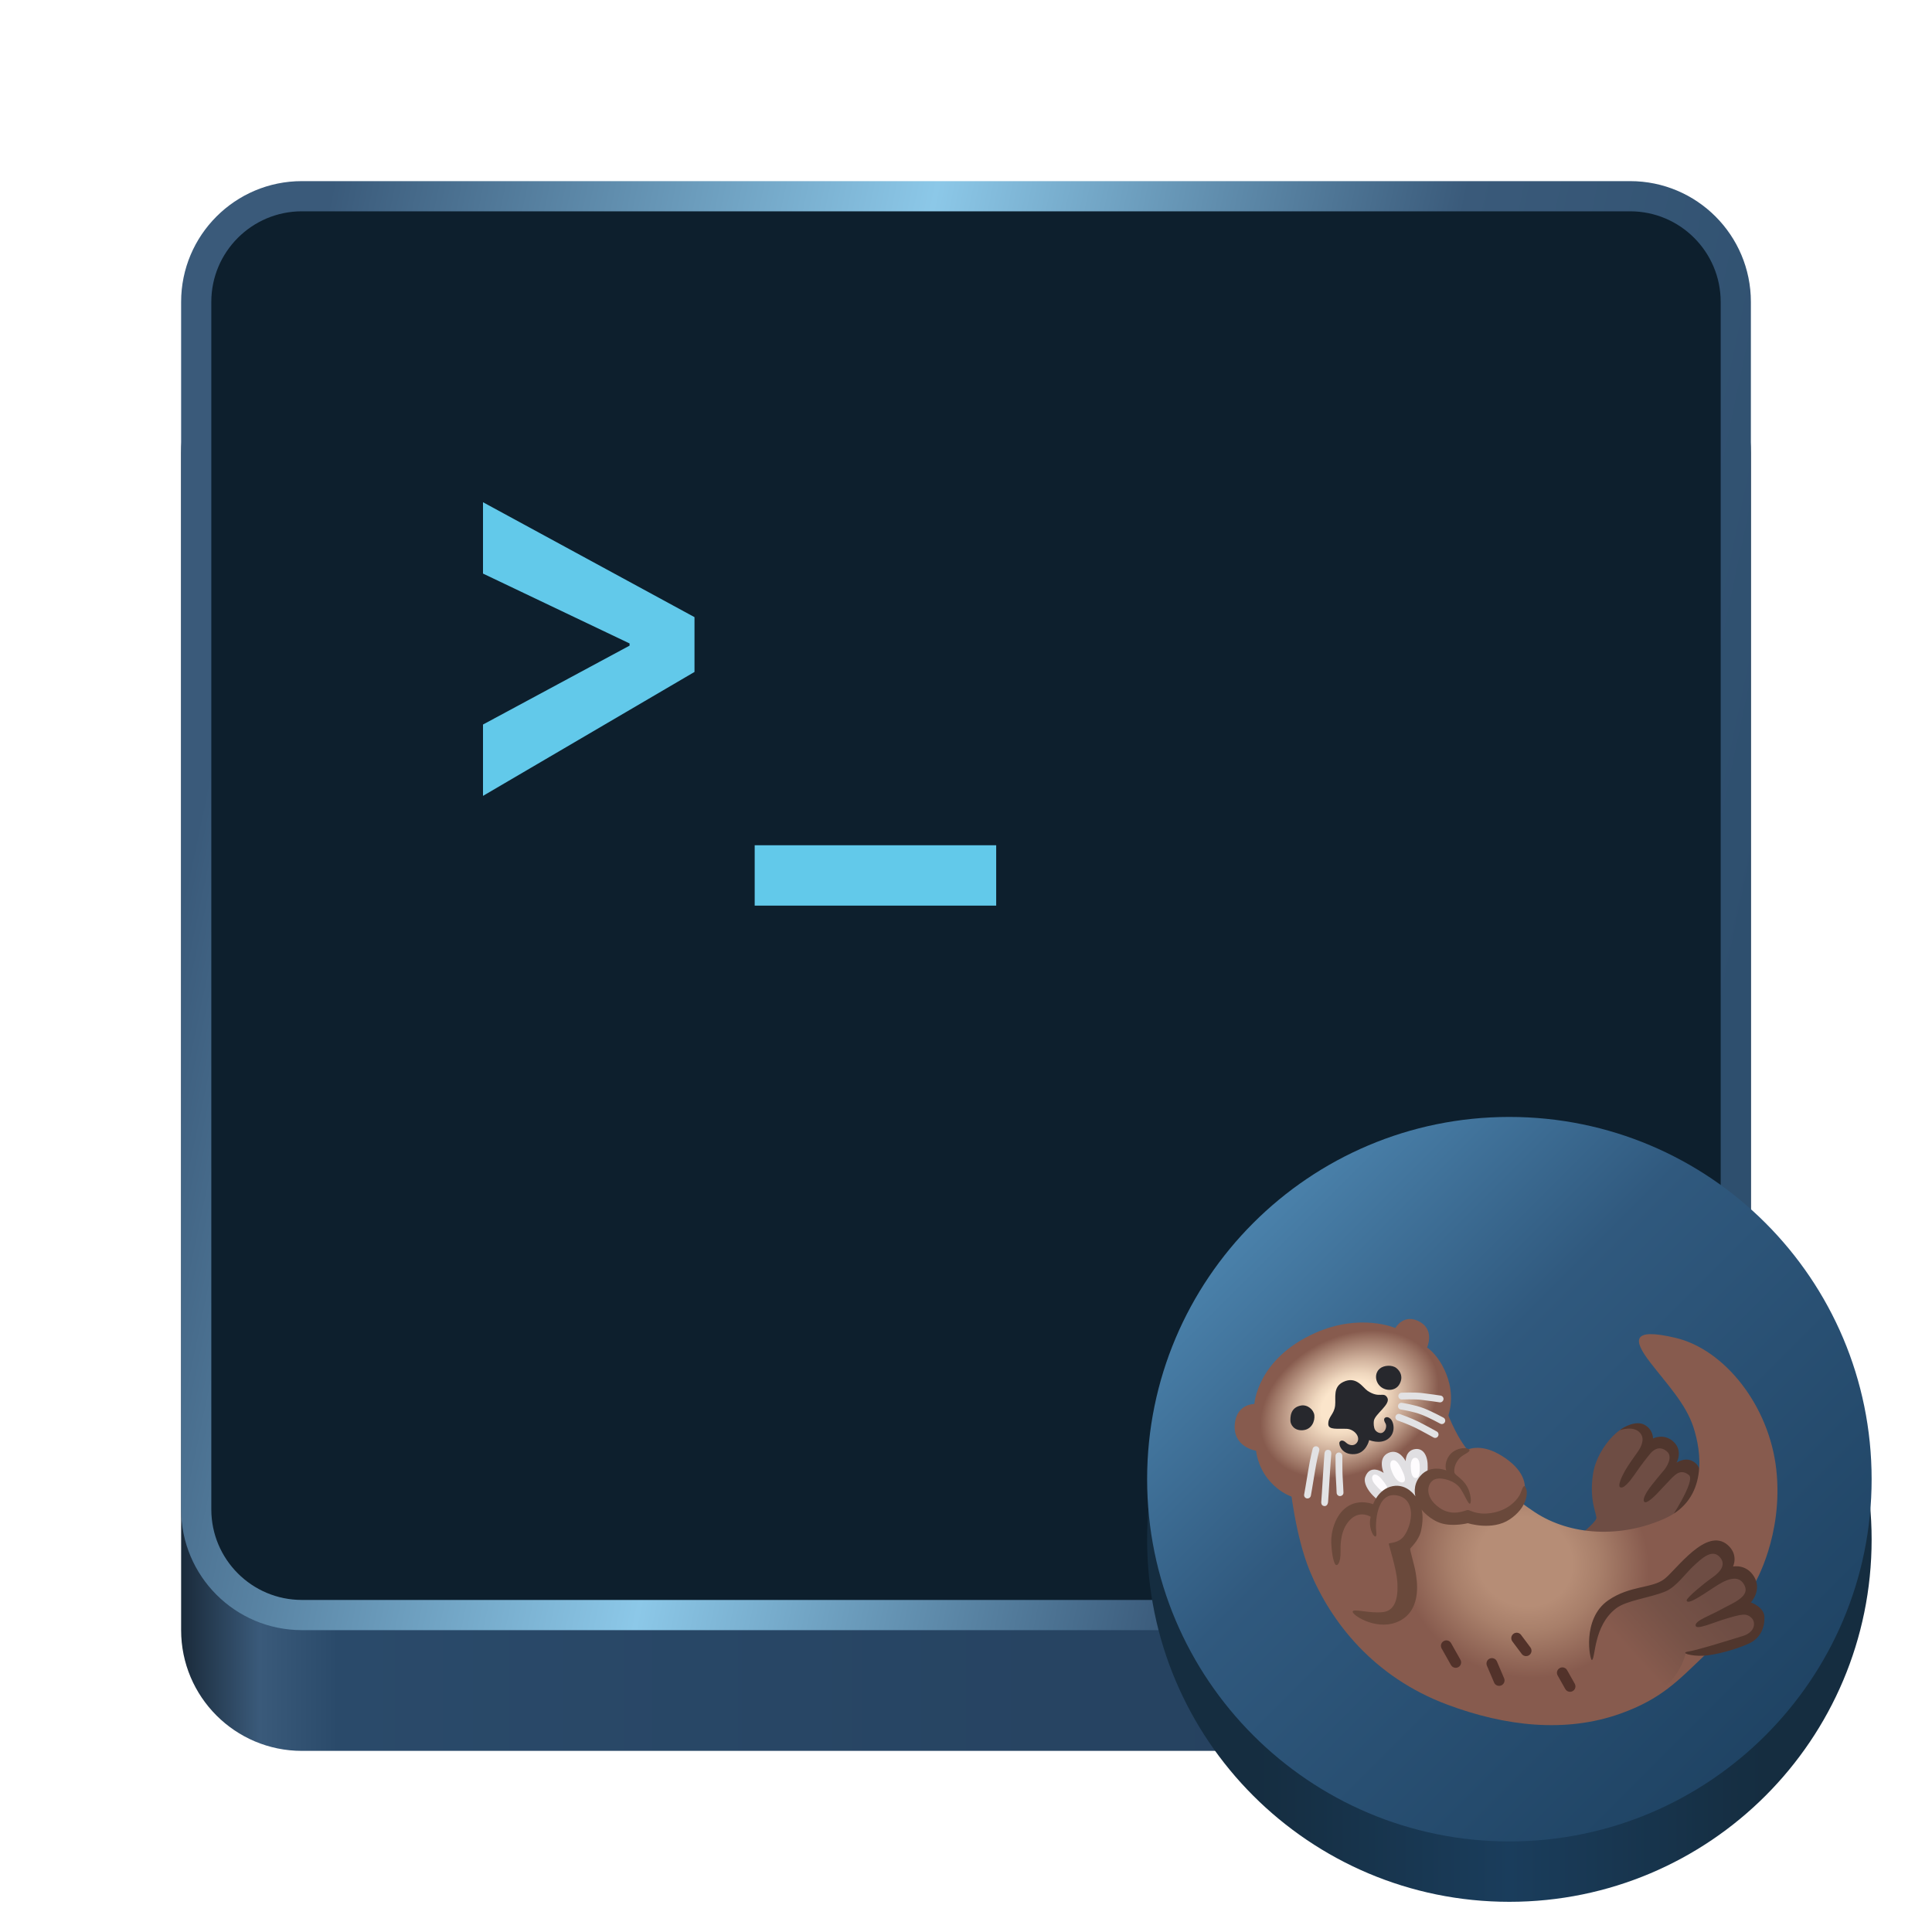
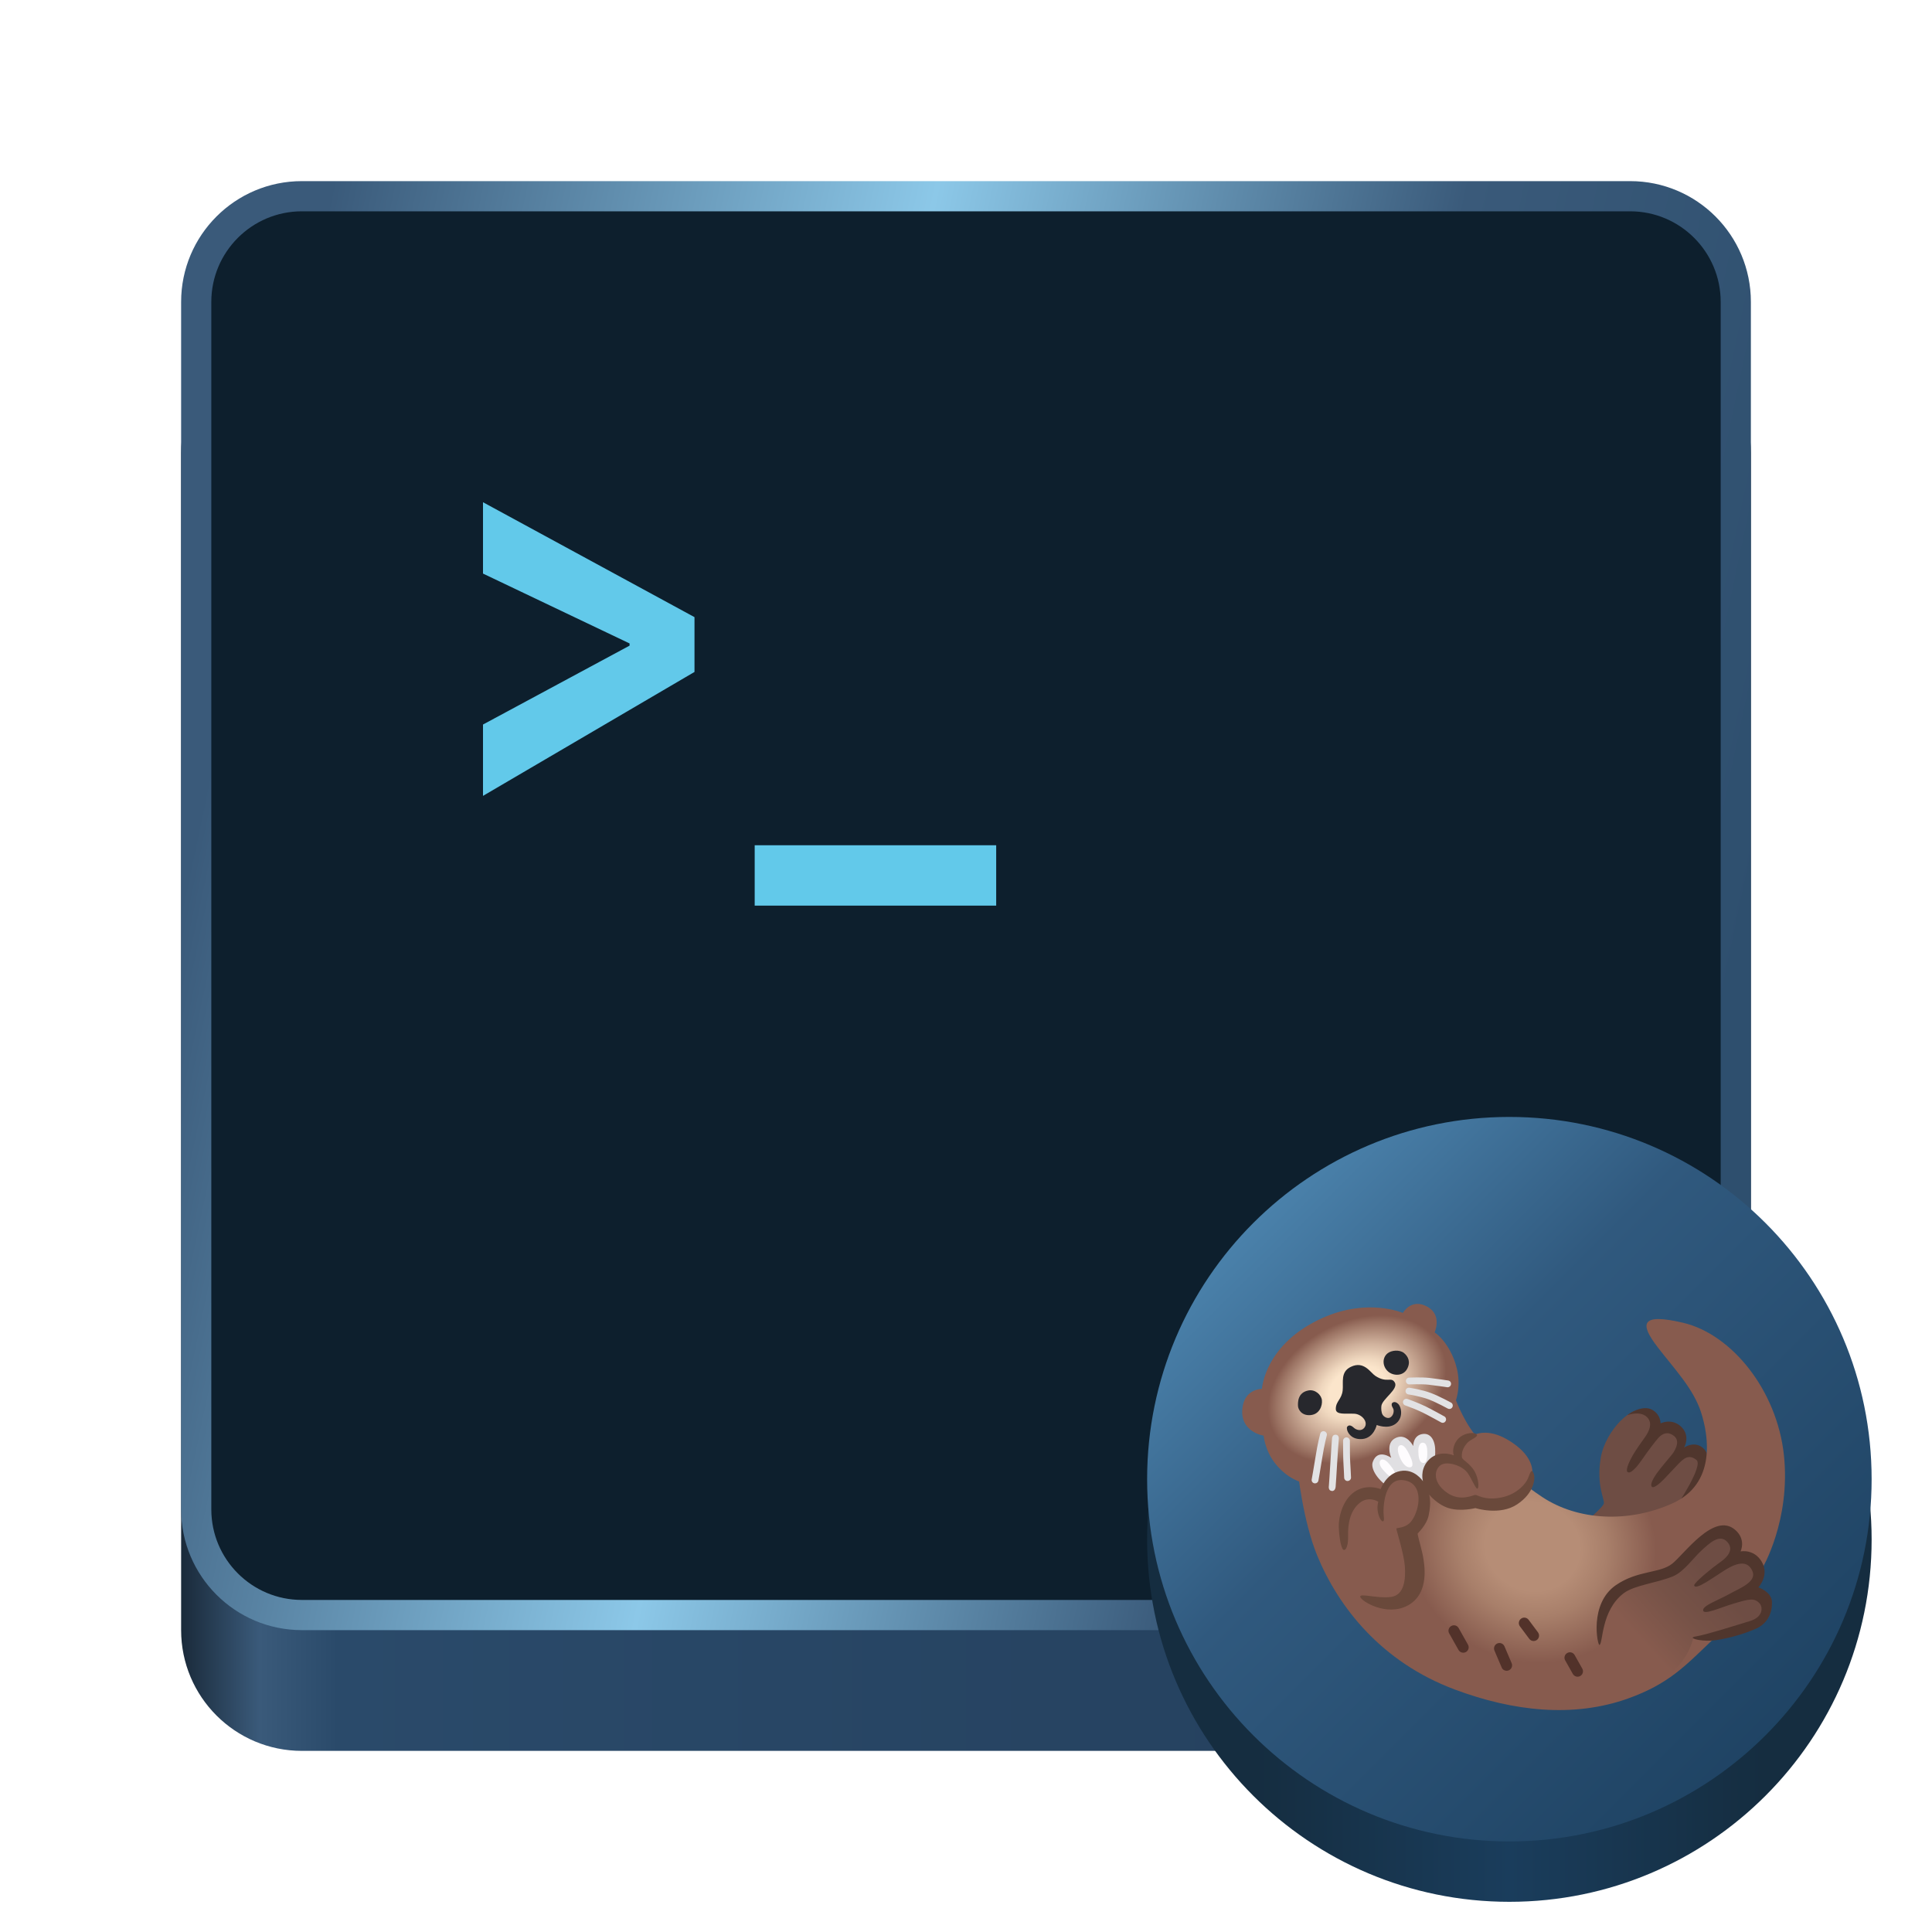
<svg xmlns="http://www.w3.org/2000/svg" height="128px" viewBox="0 0 128 128" width="128px">
  <defs>
    <linearGradient id="a" gradientUnits="userSpaceOnUse" x1="12" x2="116" y1="64" y2="64">
      <stop offset="0" stop-color="#1a2a3a" />
      <stop offset="0.05" stop-color="#3a5a7a" />
      <stop offset="0.1" stop-color="#2a4a6a" />
      <stop offset="0.9" stop-color="#243f5c" />
      <stop offset="0.95" stop-color="#3a5a7a" />
      <stop offset="1" stop-color="#1a2a3a" />
    </linearGradient>
    <linearGradient id="b" gradientUnits="userSpaceOnUse" x1="12" x2="112.041" y1="60" y2="80.988">
      <stop offset="0" stop-color="#3a5a7a" />
      <stop offset="0.384" stop-color="#8cc8e8" />
      <stop offset="0.721" stop-color="#3a5a7a" />
      <stop offset="1" stop-color="#2e4f6e" />
    </linearGradient>
-     <linearGradient id="kde" gradientUnits="userSpaceOnUse" x1="76" y1="74" x2="124" y2="122">
+     <linearGradient id="otterbadgegrad" gradientUnits="userSpaceOnUse" x1="76" y1="74" x2="124" y2="122">
      <stop offset="0" stop-color="#5998c4" />
      <stop offset="0.4" stop-color="#30597e" />
      <stop offset="1" stop-color="#1a3d5c" />
    </linearGradient>
    <linearGradient id="shadowgrad" gradientUnits="userSpaceOnUse" x1="76" y1="102" x2="124" y2="102">
      <stop offset="0" stop-color="#152d40" />
      <stop offset="0.15" stop-color="#152d40" />
      <stop offset="0.5" stop-color="#1a3d5c" />
      <stop offset="0.85" stop-color="#152d40" />
      <stop offset="1" stop-color="#152d40" />
    </linearGradient>
  </defs>
  <path d="m 20 22 h 88 c 4.418 0 8 3.582 8 8 v 78 c 0 4.418 -3.582 8 -8 8 h -88 c -4.418 0 -8 -3.582 -8 -8 v -78 c 0 -4.418 3.582 -8 8 -8 z m 0 0" fill="url(#a)" />
  <path d="m 20 12 h 88 c 4.418 0 8 3.582 8 8 v 80 c 0 4.418 -3.582 8 -8 8 h -88 c -4.418 0 -8 -3.582 -8 -8 v -80 c 0 -4.418 3.582 -8 8 -8 z m 0 0" fill="url(#b)" />
  <path d="m 20 14 h 88 c 3.312 0 6 2.688 6 6 v 80 c 0 3.312 -2.688 6 -6 6 h -88 c -3.312 0 -6 -2.688 -6 -6 v -80 c 0 -3.312 2.688 -6 6 -6 z m 0 0" fill="#0d1f2d" />
  <path d="m 46.012 40.887 l -14.012 -7.613 v 4.727 l 9.711 4.629 v 0.145 l -9.711 5.227 v 4.727 l 14.012 -8.211 z m 0 0" fill="#62c9ea" />
  <path d="m 50 56 v 4 h 16 v -4 z m 0 0" fill="#62c9ea" />
-   <path d="m 124 102 c 0 13.254 -10.746 24 -24 24 s -24 -10.746 -24 -24 s 10.746 -24 24 -24 s 24 10.746 24 24 z m 0 0" fill="url(#shadowgrad)" />
-   <path d="m 124 98 c 0 13.254 -10.746 24 -24 24 s -24 -10.746 -24 -24 s 10.746 -24 24 -24 s 24 10.746 24 24 z m 0 0" fill="url(#kde)" />
-   <g transform="translate(80.5,79) scale(0.3)">
+   <circle cx="100" cy="102" r="24" fill="url(#shadowgrad)" />
+   <circle cx="100" cy="98" r="24" fill="url(#otterbadgegrad)" />
+   <g transform="translate(81,78) scale(0.3)">
    <path d="M80.07 76.12s3.94-3.19 4.13-4.11s-1.69-3.94-.7-10s7.18-12.25 10-10.28c2.82 1.97 2.53 3.24 2.53 3.24l2.82-.28l2.11 1.55l.56 3.1l3.38 1.55l3.38 4.08l-2.39 8.66l-10.7 4.43l-15.06 5.42l-.06-7.36z" fill="#6e4d44" />
    <path d="M89.4 52.52s3.03-1.14 4.5.63c1.06 1.27.28 2.96-.56 4.15c-.84 1.2-1.96 2.72-2.75 4.08c-.77 1.34-1.62 3.24-1.2 3.66c.68.68 2.25-1.27 3.17-2.6c1.6-2.34 2.99-4.09 3.59-4.79c.84-.99 2.12-1.7 3.59-.49c1.55 1.27-.14 3.66-.63 4.22s-2.53 3.03-3.24 4.01c-.7.99-1.55 2.46-1.06 2.96c.42.42 1.83-.84 2.6-1.62c.77-.77 2.66-2.85 3.19-3.38c1.13-1.13 2.29-2.36 4.06-.92c1.55 1.27-4.29 10-4.29 10l4.01-2.46s5-7.46 1.67-10.23c-1.95-1.62-4.13-.05-4.13-.05s1.55-2.67-.77-4.72c-2.1-1.84-4.43-.63-4.43-.63s.07-1.97-1.9-3.03c-1.97-1.04-4.85.65-5.42 1.21z" fill="#50362d" />
    <defs>
      <radialGradient id="og1" cx="68.416" cy="81.529" r="37.449" gradientTransform="matrix(-.3544 .9351 -1.016 -.3851 175.5 48.952)" gradientUnits="userSpaceOnUse">
        <stop offset=".26" stop-color="#b68d76" />
        <stop offset=".41" stop-color="#a87f6a" />
        <stop offset=".679" stop-color="#875b4e" />
      </radialGradient>
      <radialGradient id="og2" cx="29.675" cy="46.815" r="24.012" gradientTransform="matrix(-.8885 .4589 -.3302 -.6394 71.499 63.129)" gradientUnits="userSpaceOnUse">
        <stop offset=".271" stop-color="#fbe5cb" />
        <stop offset=".363" stop-color="#efd7be" />
        <stop offset=".538" stop-color="#cfb09b" />
        <stop offset=".776" stop-color="#9c7464" />
        <stop offset=".865" stop-color="#875b4e" />
      </radialGradient>
      <linearGradient id="og3" gradientUnits="userSpaceOnUse" x1="88.858" y1="107.701" x2="111.349" y2="87.218">
        <stop offset=".208" stop-color="#875b4e" />
        <stop offset=".579" stop-color="#765247" />
        <stop offset=".888" stop-color="#6e4d44" />
      </linearGradient>
    </defs>
    <path d="M46.82 49.07L16.55 64.42s1.12 11.29 4.36 19.15c4.65 11.26 14.06 23.46 30.41 29.56c12.81 4.79 26.14 6.29 38.22 1.97c9.02-3.22 12.74-7.32 18.3-12.6c5.45-5.18 11.33-16.12 11.33-16.12s6.34-10.63 4.79-25.06c-1.53-14.24-11.47-26.68-22.31-29.21c-9.44-2.21-9.52.28-5.56 5.42c3.8 4.93 7.88 9.15 9.57 14.36c1.69 5.21 3.38 15.77-6.34 20.13s-20.84 3.8-28.72-1.41s-13.37-11.4-15.91-15.2s-3.94-8.31-3.94-8.31l-3.93 1.97z" fill="url(#og1)" />
    <path d="M53.15 104.99c-.42 0-.83-.22-1.05-.61l-2.06-3.66c-.33-.58-.12-1.31.46-1.63c.58-.33 1.31-.12 1.63.46l2.06 3.66c.33.58.12 1.31-.46 1.63c-.17.1-.38.15-.58.15z" fill="#52322a" />
    <path d="M62.73 108.98c-.47 0-.91-.27-1.1-.73l-1.6-3.75a1.201 1.201 0 0 1 2.21-.94l1.6 3.75c.26.61-.03 1.31-.64 1.57c-.16.07-.32.1-.47.1z" fill="#52322a" />
    <path d="M68.69 102.41c-.37 0-.73-.17-.96-.48l-2.07-2.77c-.4-.53-.29-1.28.24-1.68c.53-.4 1.28-.29 1.68.24l2.07 2.77a1.198 1.198 0 0 1-.96 1.92z" fill="#52322a" />
    <path d="M78.4 110.29c-.42 0-.83-.22-1.05-.61l-1.69-3c-.33-.58-.12-1.31.46-1.63c.58-.33 1.31-.12 1.63.46l1.69 3a1.194 1.194 0 0 1-1.04 1.78z" fill="#52322a" />
    <path d="M11.69 63.29c2.87 3.56 10.1 9.39 28.06-1.27c16.49-9.78 12.32-20.14 10.61-23.46c-1.6-3.1-3.54-4.31-3.54-4.31s1.71-3.72-1.48-5.6c-3.62-2.13-5.53 1.3-5.53 1.3s-7.69-3.37-17.7 1.09C9.25 36.78 8.69 46.72 8.69 46.72s-3.85-.07-4.32 4.32c-.56 5.24 4.69 6.01 4.69 6.01s.28 3.32 2.63 6.24z" fill="url(#og2)" />
    <path d="M44.43 68.5c2.32-1.48 2.46-5.33 2.53-7.81c.07-2.46-.92-4.25-2.75-4.01c-2.18.28-2.11 2.67-2.11 2.67s-1.41-2.89-3.8-1.83c-2.51 1.11-1.06 4.43-1.06 4.43s-2.98-2.18-4.08.92c-.56 1.58 1.27 4.29 4.01 5.84c2.75 1.55 7.26-.21 7.26-.21z" fill="#e0dfe2" />
    <path d="M39.11 59.21c-.54.24-.63 1.41.28 3.17c.81 1.55 1.79 1.9 2.32 1.55c.53-.35.04-1.72-.49-2.75c-.35-.68-1.16-2.4-2.11-1.97z" fill="#fefcfe" />
    <path d="M43.23 60.65c.03.81.11 2.39 1.09 2.43c.99.04.88-1.97.88-2.46s-.04-1.94-.92-2.01c-.88-.07-1.09 1.05-1.05 2.04z" fill="#fefcfe" />
    <path d="M35.34 64.49c.87.97 1.72 2.04 2.5 1.48s-.53-1.97-.92-2.5s-1.34-1.48-1.94-1.06c-.59.42-.23 1.41.36 2.08z" fill="#fefcfe" />
    <path d="M52.03 59.91s3.76-7.01 12.11-1.2c8.87 6.17 1.97 13.3-2.67 13.23s-7.95.42-10.56-.42s-5-3.38-5-3.38l-2.46 1.69s.49 4.79-1.2 6.83c-1.7 2.05 1.75 11.55-.85 14.08s-6.97 4.29-9.71 3.03c-2.75-1.27-5.7-5.84-6.26-9.92c-.56-4.08 1.41-13.59 5.28-13.87c3.87-.28 4.36.07 4.36.07s1.27-4.5 4.65-4.08s4.79 1.97 4.79 1.97l.92-.77s-1.2-1.9 1.27-4.15c2.46-2.25 5.28-.35 5.28-.35s.05-2.13.05-2.76z" fill="#875b4e" />
    <path d="M26.45 81.97c.43.9 1.36-.05 1.27-2.82s.52-5.58 2.53-7.23c2.02-1.64 4.13-.28 4.13-.28s-.42 1.27.05 2.86s1.41 2.16 1.17.42c-.23-1.74 0-8.73 4.46-8.02c4.46.7 3.53 6.44 1.69 8.96c-1.27 1.74-3.38 1.45-3.38 1.74c0 .28 1.69 5.58 1.88 8.31c.19 2.72-.05 6.34-3.05 6.76c-3 .42-7.04-.94-6.8 0c.23.94 5.82 4.41 10.51 1.88c4.98-2.69 3.57-9.39 3.38-10.65c-.19-1.27-1.17-4.55-1.22-5.21c-.01-.09 1.97-1.81 2.44-4.04c.66-3.1.09-4.6.09-4.6s1.83 2.3 4.46 3.05s5.77-.05 5.77-.05s5.4 1.74 9.24-.84c3.85-2.58 3.93-5.77 3.71-6.52c-.61-2.06-.98.24-1.55 1.22c-.84 1.45-2.86 3.38-6.19 3.89c-3.33.52-4.74-.7-5.26-.66s-3.28 1.55-6.19-.47c-3.68-2.55-2.7-5.88-.84-6.38c1.55-.42 4.3.47 5.4 2.06c1.03 1.5 1.88 3.85 2.21 3.33c.33-.52.05-2.82-1.08-4.32c-1.13-1.5-2.39-1.97-2.44-2.58c-.09-1.17.38-2.21 1.17-3.1s2.77-1.41 2.02-1.97s-3.28-.19-4.41 1.55c-1.13 1.74-.56 3.14-.56 3.14s-3.43-1.45-5.73 1.22c-1.82 2.12-1.08 4.5-1.08 4.5s-1.83-2.86-5.02-2.25c-3.19.61-4.32 3.99-4.32 3.99s-3-1.27-5.73.56s-3.61 5.77-3.52 7.88c.09 2.13.37 3.77.79 4.67z" fill="#6a493b" />
    <path d="M19.01 47.06c-2.46.43-2.39 2.67-2.36 3.45c.04.77.81 2.15 2.71 2.01c2.05-.15 2.71-2.08 2.57-3.31s-1.51-2.39-2.92-2.15z" fill="#27282d" />
    <path d="M36.4 38.9c-1.21 1.01-1.09 2.89.14 3.98c1.17 1.03 3.31 1.05 4.19-.53c.85-1.52.28-2.78-.67-3.55s-2.78-.64-3.66.1z" fill="#27282d" />
    <path d="M28.31 41.86c-2.33 1.12-1.6 3.43-1.79 5.21c-.22 1.97-1.52 2.39-1.52 4.08c0 1.37 2.11.97 4.08 1.06c1.65.07 3.21 1.83 2.22 3.1c-.63.81-1.74.55-2.36-.04c-.63-.6-1.16-.6-1.44-.14c-.28.46.46 2.91 3.34 2.67c2.57-.21 3.2-3.1 3.2-3.1s2.33.97 4.05-.18c1.9-1.27 1.44-3.77.67-4.5s-1.38-.25-1.41.04c-.07.63.35.81.42 1.34s-.14 1.3-.77 1.65c-.55.3-1.34-.11-1.65-.6c-.32-.49-.35-1.45-.28-1.97c.21-1.55 3.83-3.7 2.96-5.17c-.81-1.37-1.72.25-4.33-1.48c-1.07-.71-2.47-3.38-5.39-1.97z" fill="#27282d" />
    <path d="M20.42 67.59c-.04 0-.09 0-.14-.01a.736.736 0 0 1-.6-.87c0-.03.46-2.52.88-5.19c.42-2.72.98-4.81 1-4.9a.75.75 0 1 1 1.45.39c-.01.02-.56 2.11-.97 4.74c-.42 2.69-.88 5.2-.88 5.23a.75.75 0 0 1-.74.61z" fill="#e2e2e4" />
    <path d="M24.97 68.27s-.03 1.07-.84 1c-.86-.07-.66-1.11-.66-1.11s.25-3.51.35-5.44c.11-1.94.35-5.09.35-5.09s.06-.84.82-.79c.76.05.68.9.68.9s-.25 3.12-.35 5.05c-.1 1.95-.35 5.48-.35 5.48z" fill="#e2e2e4" />
    <path d="M27.6 67.07c-.4 0-.73-.32-.75-.72c0 0-.1-2.51-.17-3.39c-.07-.9-.07-4.62-.07-4.78c0-.41.34-.75.75-.75s.75.34.75.75c0 1.32.01 3.98.07 4.66c.07.88.17 3.34.18 3.44c.02.41-.3.76-.72.78c-.02.01-.03.01-.04.01z" fill="#e2e2e4" />
    <path d="M48.61 54.22c-.12 0-.25-.03-.37-.1c-.02-.01-2.4-1.34-3.98-2.13c-1.56-.78-3.9-1.61-3.93-1.62a.754.754 0 0 1-.46-.96c.14-.39.57-.59.96-.46c.1.04 2.46.87 4.1 1.69c1.62.81 3.94 2.11 4.04 2.16c.36.2.49.66.29 1.02c-.13.26-.38.4-.65.4z" fill="#e2e2e4" />
    <path d="M50.09 51.16c-.12 0-.25-.03-.36-.09c-.02-.01-2.34-1.29-4.17-2c-1.8-.7-4.5-1.12-4.52-1.12a.747.747 0 0 1-.63-.85c.06-.41.44-.69.85-.63c.12.02 2.89.44 4.84 1.2c1.92.75 4.25 2.03 4.35 2.08c.36.2.49.66.29 1.02c-.13.25-.39.39-.65.39z" fill="#e2e2e4" />
    <path d="M49.71 46.37c-.04 0-.07 0-.11-.01c-.03 0-2.57-.39-4.12-.56c-1.51-.17-4.19-.07-4.22-.07c-.41.03-.76-.31-.78-.72c-.02-.41.31-.76.72-.78c.11 0 2.82-.11 4.44.07c1.58.18 4.08.55 4.18.57c.41.06.69.44.63.85a.76.76 0 0 1-.74.65z" fill="#e2e2e4" />
    <path d="M82.93 106.72c-.14-3.17.42-6.26.84-7.81c1.12-4.12 2.11-6.62 4.36-7.95c5.96-3.54 9.95-3.11 12.11-4.65c2.46-1.76 7.34-9.46 10.91-8.05c2.5.99 2.39 5.3 2.39 5.3s3.87.07 4.5 2.39c.63 2.32-.84 4.72-.84 4.72s2.96 1.46 3.19 3.45c.23 2.06-.66 4.27-5.44 5.82s-10.98 1.64-10.98 1.64s-1.4 8.34-11.05 10.84c-6.26 1.62-9.78-.91-9.99-5.7z" fill="url(#og3)" />
    <path d="M83.23 103.27c-.42.19-2.34-9.08 3.61-13.19c4.83-3.33 9.71-2.58 12.44-4.74c2.72-2.16 9.24-11.47 13.89-7.51c2.53 2.16 1.22 4.79 1.22 4.79s2.97-.64 4.69 2.3c1.74 2.96-.75 5.63-.75 5.63s2.96.99 3 3.28c.05 2.3-.89 4.65-3.47 5.82c-2.99 1.36-7.46 2.53-10 2.67c-2.53.14-5.44-.61-3.28-.94c2.16-.33 10.14-2.86 11.87-3.38c2.96-.89 2.91-3.1 2.11-3.94c-1.16-1.23-2.25-.94-5.73.09c-2.92.87-6.57 2.58-6.71 1.5c-.14-1.08 3.33-2.25 5.68-3.57c2.35-1.31 6.24-2.72 5.21-5.11c-1.03-2.39-3.28-1.92-5.82-.38c-2.53 1.55-6.83 4.79-7.04 3.52c-.09-.56 4.13-3.99 5.35-4.83c1.22-.84 3.75-2.67 2.02-4.69s-4.08.28-5.82 1.88c-1.74 1.6-3.85 4.65-6.19 5.63c-3.53 1.48-8.56 1.95-10.93 3.75c-5.06 3.87-4.52 11.05-5.35 11.42z" fill="#50362d" />
  </g>
</svg>
